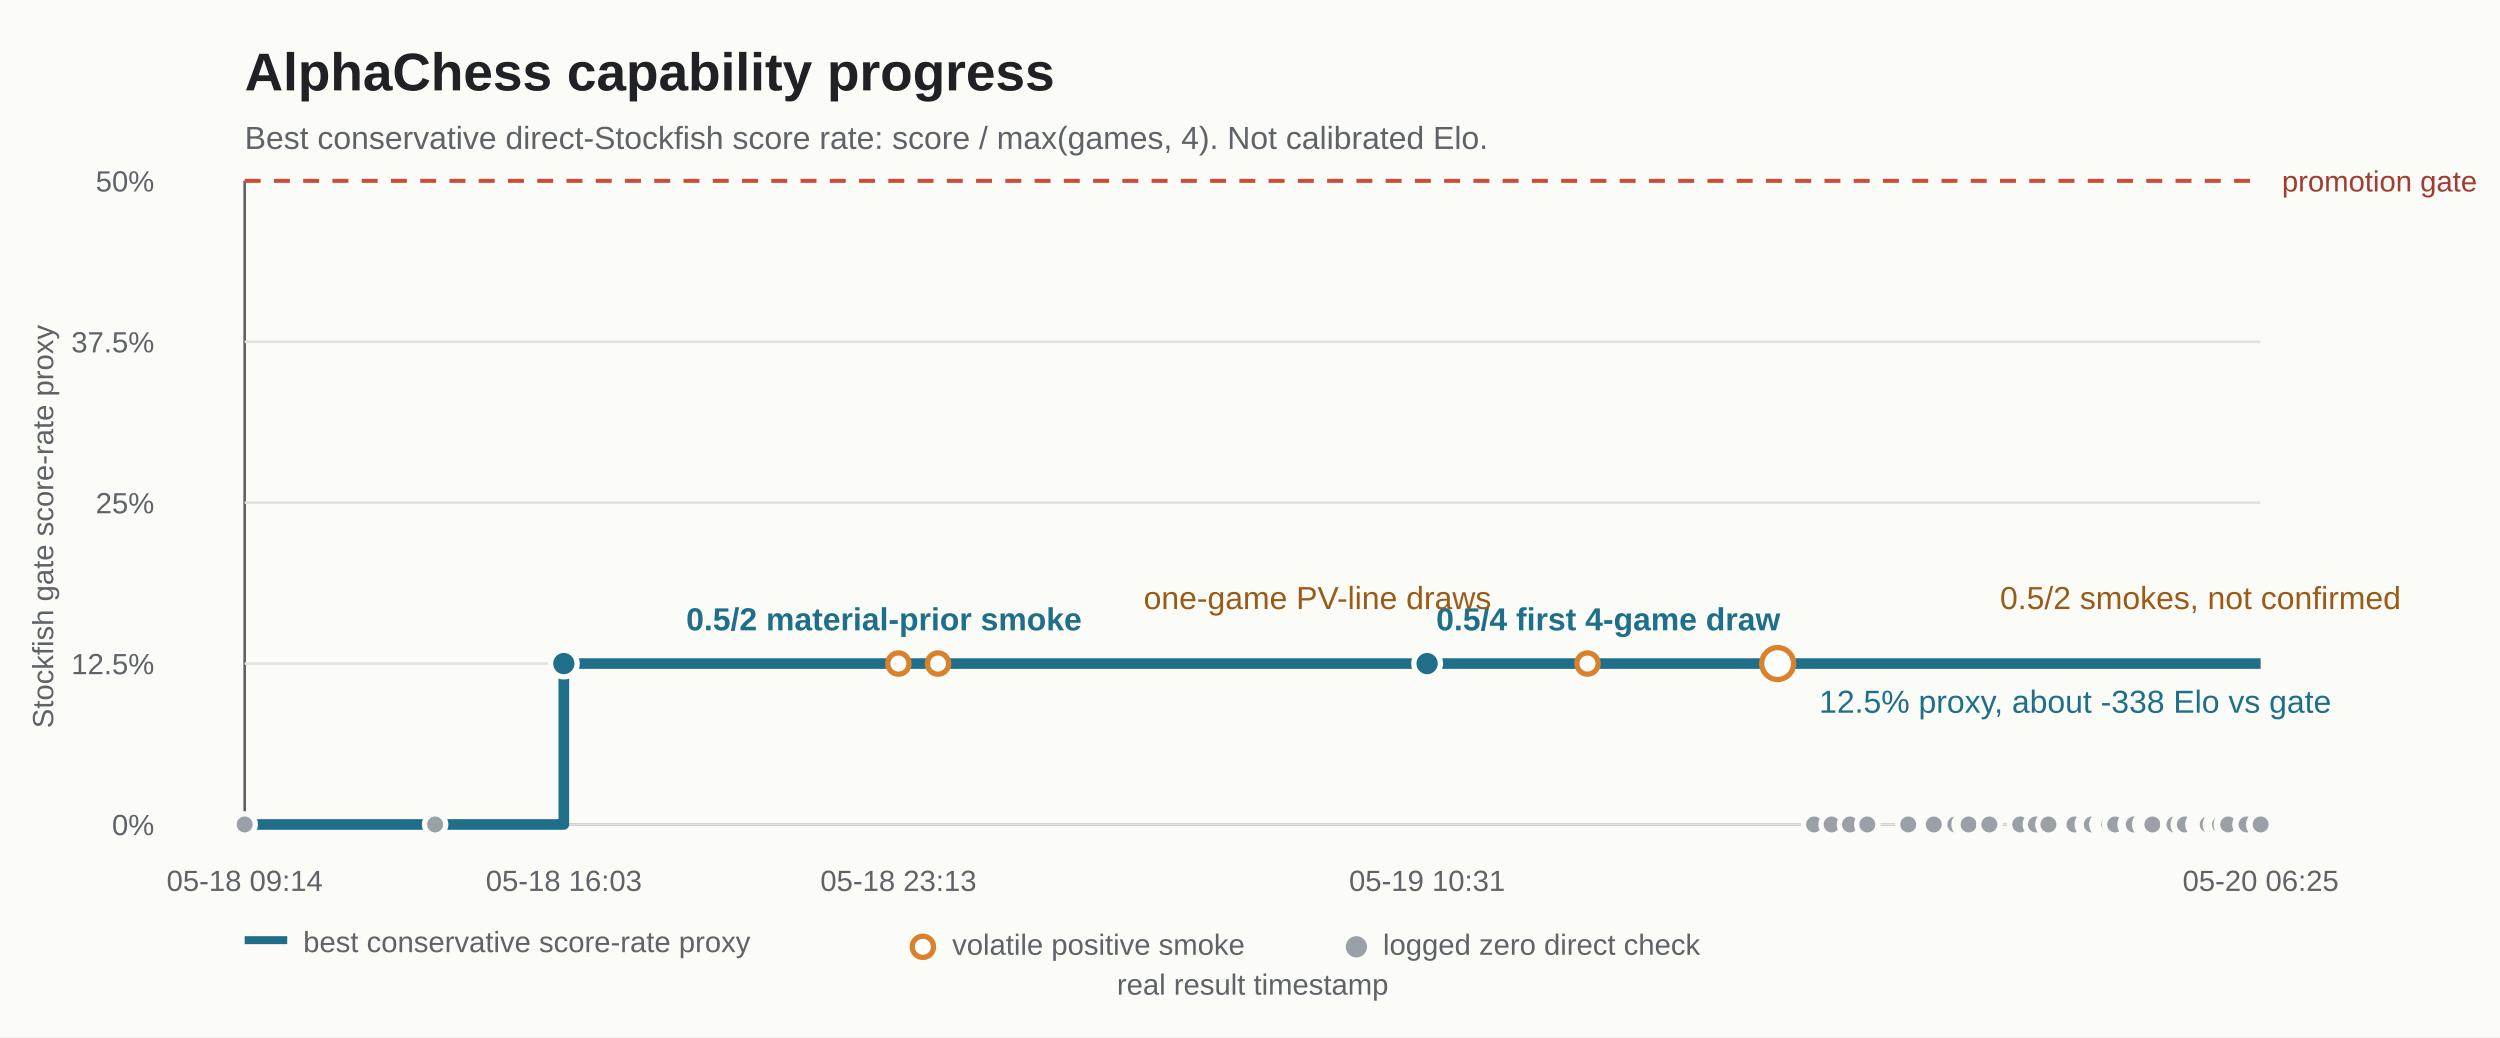
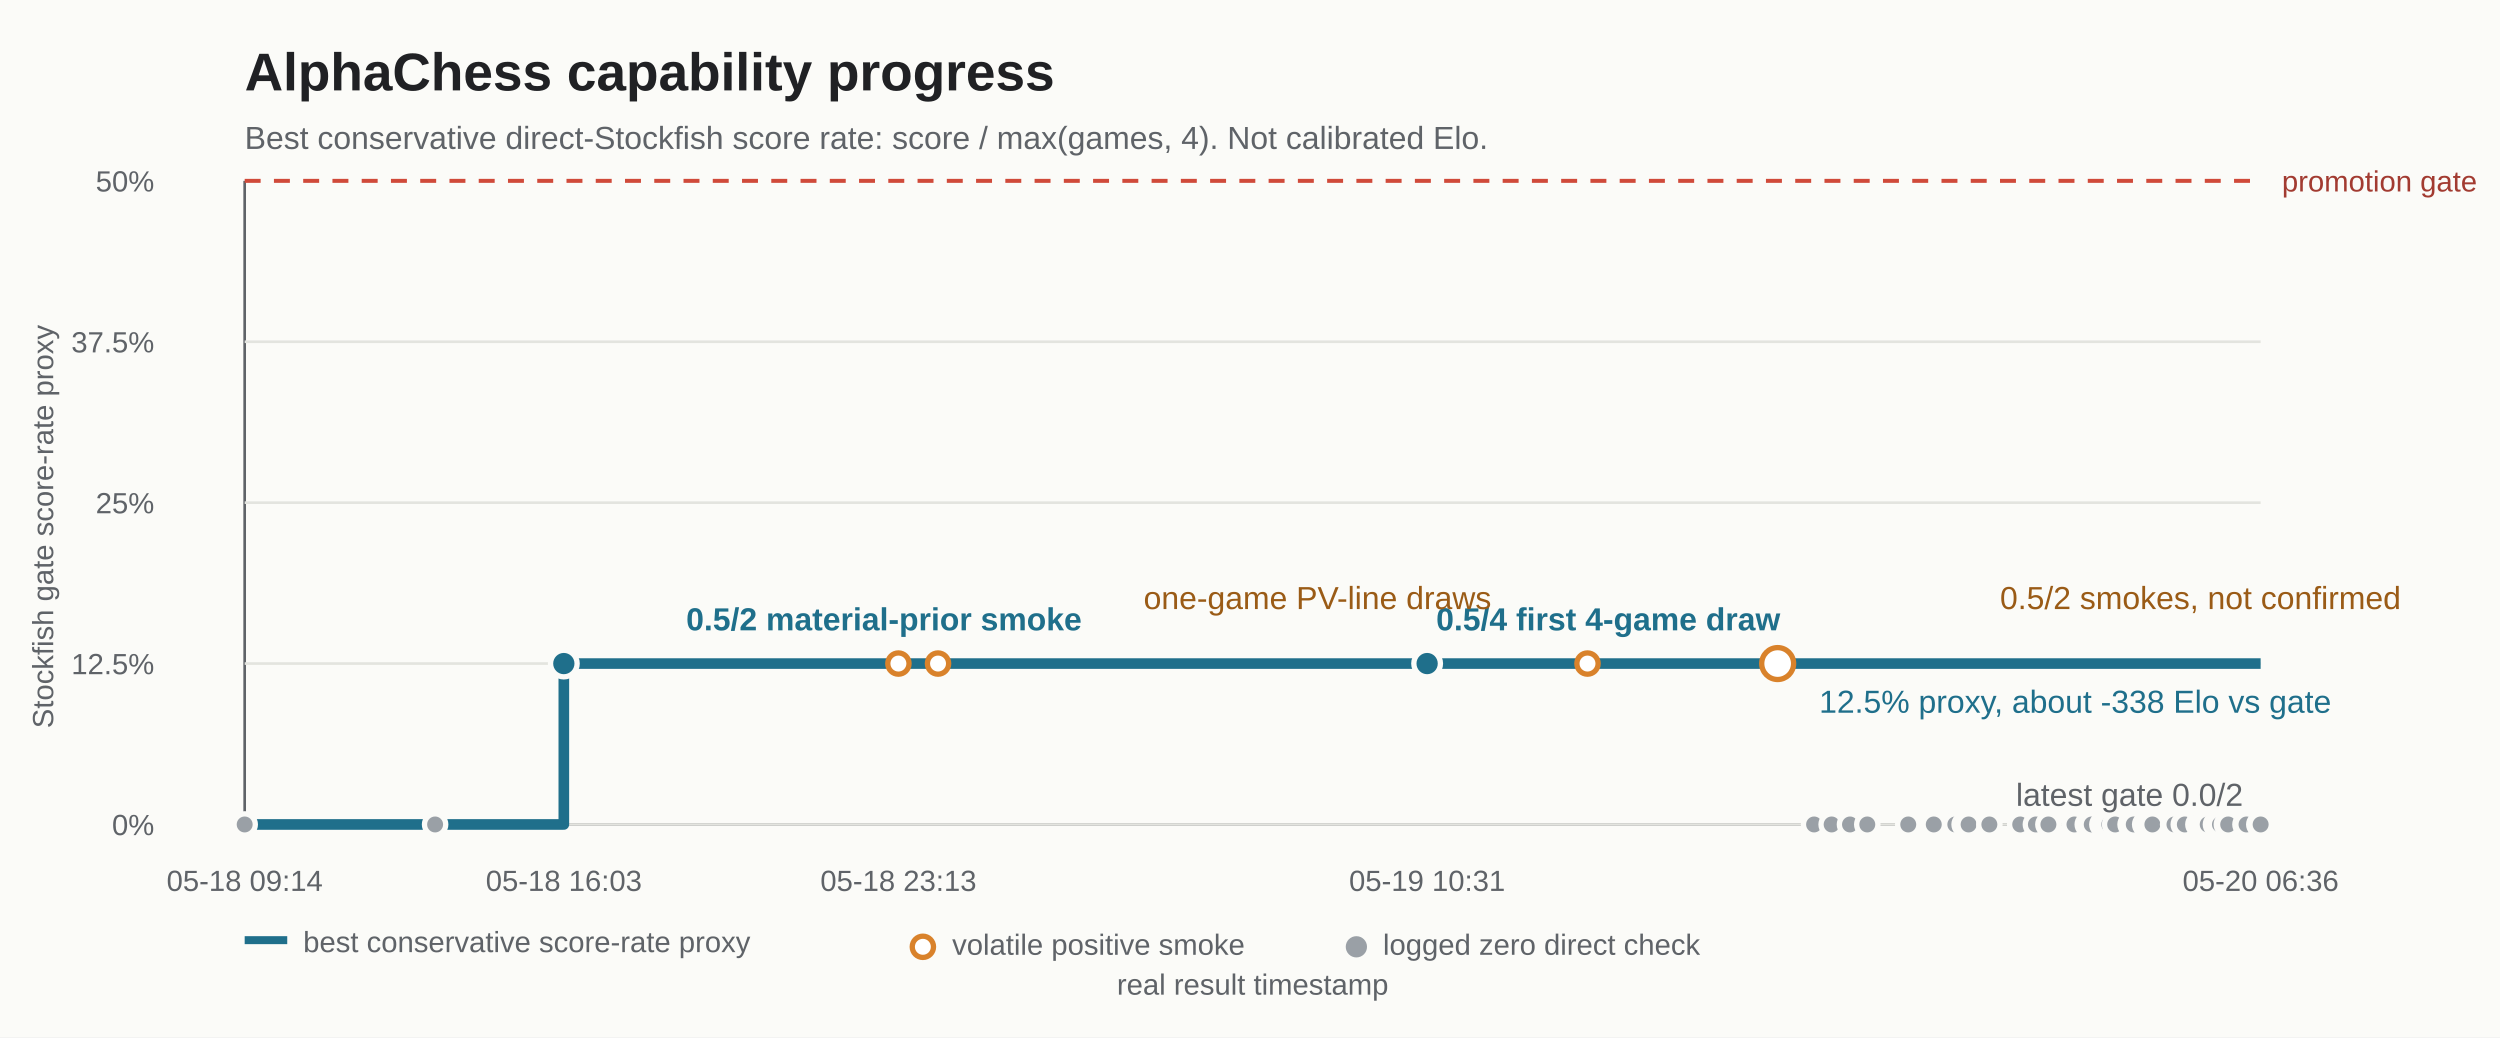
<svg xmlns="http://www.w3.org/2000/svg" width="940" height="390" viewBox="0 0 940 390" role="img" aria-labelledby="title desc">
  <rect width="940" height="390" fill="#fbfbf8" />
  <text x="92" y="34" font-family="Arial, sans-serif" font-size="20" font-weight="700" fill="#202124">AlphaChess capability progress</text>
  <text x="92" y="56" font-family="Arial, sans-serif" font-size="12" fill="#5f6368">Best conservative direct-Stockfish score rate: score / max(games, 4). Not calibrated Elo.</text>
  <g font-family="Arial, sans-serif" font-size="11" fill="#5f6368">
    <line x1="92" y1="68" x2="92" y2="310" stroke="#5f6368" stroke-width="1" />
    <line x1="92" y1="310" x2="850" y2="310" stroke="#5f6368" stroke-width="1" />
    <line x1="92" y1="68" x2="850" y2="68" stroke="#d04a3a" stroke-width="1.5" stroke-dasharray="6 5" />
    <line x1="92" y1="128.5" x2="850" y2="128.5" stroke="#e3e4df" stroke-width="1" />
    <line x1="92" y1="189" x2="850" y2="189" stroke="#e3e4df" stroke-width="1" />
    <line x1="92" y1="249.5" x2="850" y2="249.5" stroke="#e3e4df" stroke-width="1" />
    <line x1="92" y1="310" x2="850" y2="310" stroke="#e3e4df" stroke-width="1" />
    <text x="58" y="72" text-anchor="end">50%</text>
    <text x="58" y="132.5" text-anchor="end">37.5%</text>
    <text x="58" y="193" text-anchor="end">25%</text>
    <text x="58" y="253.5" text-anchor="end">12.5%</text>
    <text x="58" y="314" text-anchor="end">0%</text>
    <text x="858" y="72" fill="#a23b31">promotion gate</text>
    <text x="92" y="335" text-anchor="middle">05-18 09:14</text>
    <text x="212" y="335" text-anchor="middle">05-18 16:03</text>
    <text x="337.8" y="335" text-anchor="middle">05-18 23:13</text>
    <text x="536.6" y="335" text-anchor="middle">05-19 10:31</text>
-     <text x="850" y="335" text-anchor="middle">05-20 06:25</text>
+     <text x="850" y="335" text-anchor="middle">05-20 06:36</text>
    <text x="471" y="374" text-anchor="middle">real result timestamp</text>
    <text x="20" y="198" text-anchor="middle" transform="rotate(-90 20 198)">Stockfish gate score-rate proxy</text>
  </g>
  <path d="M 92 310 L 212 310 L 212 249.5 L 850 249.5" fill="none" stroke="#1f6f8b" stroke-width="4" stroke-linejoin="round" />
  <g fill="#9aa0a6" stroke="#fbfbf8" stroke-width="2">
    <circle cx="92" cy="310" r="4" />
    <circle cx="163.6" cy="310" r="4" />
    <circle cx="682.1" cy="310" r="4" />
    <circle cx="688.7" cy="310" r="4" />
    <circle cx="695.6" cy="310" r="4" />
    <circle cx="702.1" cy="310" r="4" />
    <circle cx="717.5" cy="310" r="4" />
    <circle cx="727.1" cy="310" r="4" />
    <circle cx="735.2" cy="310" r="4" />
    <circle cx="738.7" cy="310" r="4" />
    <circle cx="740.2" cy="310" r="4" />
    <circle cx="748" cy="310" r="4" />
    <circle cx="759.6" cy="310" r="4" />
    <circle cx="765.5" cy="310" r="4" />
    <circle cx="770.2" cy="310" r="4" />
    <circle cx="780" cy="310" r="4" />
    <circle cx="785" cy="310" r="4" />
    <circle cx="786.5" cy="310" r="4" />
    <circle cx="790.5" cy="310" r="4" />
    <circle cx="792" cy="310" r="4" />
    <circle cx="792.1" cy="310" r="4" />
    <circle cx="793.1" cy="310" r="4" />
    <circle cx="795.3" cy="310" r="4" />
    <circle cx="801.1" cy="310" r="4" />
    <circle cx="802.3" cy="310" r="4" />
    <circle cx="806.6" cy="310" r="4" />
    <circle cx="807.1" cy="310" r="4" />
    <circle cx="808.6" cy="310" r="4" />
    <circle cx="809.3" cy="310" r="4" />
    <circle cx="817.1" cy="310" r="4" />
    <circle cx="817.6" cy="310" r="4" />
    <circle cx="821.1" cy="310" r="4" />
    <circle cx="821.5" cy="310" r="4" />
    <circle cx="826.6" cy="310" r="4" />
    <circle cx="827.7" cy="310" r="4" />
    <circle cx="828.6" cy="310" r="4" />
    <circle cx="830.1" cy="310" r="4" />
    <circle cx="833.2" cy="310" r="4" />
    <circle cx="838.7" cy="310" r="4" />
    <circle cx="834.2" cy="310" r="4" />
    <circle cx="834.7" cy="310" r="4" />
    <circle cx="837.3" cy="310" r="4" />
    <circle cx="837.8" cy="310" r="4" />
    <circle cx="844.3" cy="310" r="4" />
    <circle cx="844.7" cy="310" r="4" />
    <circle cx="849.5" cy="310" r="4" />
    <circle cx="850" cy="310" r="4" />
  </g>
  <g fill="#1f6f8b" stroke="#fbfbf8" stroke-width="2">
    <circle cx="212" cy="249.5" r="5" />
    <circle cx="536.6" cy="249.5" r="5" />
    <circle cx="668.4" cy="249.5" r="5" />
  </g>
  <g fill="#ffffff" stroke="#d9822b" stroke-width="2">
    <circle cx="337.8" cy="249.5" r="4" />
    <circle cx="352.7" cy="249.5" r="4" />
    <circle cx="596.9" cy="249.5" r="4" />
    <circle cx="668.4" cy="249.5" r="6" />
  </g>
  <g font-family="Arial, sans-serif" font-size="12" fill="#202124">
    <text x="258" y="237" font-weight="700" fill="#1f6f8b">0.5/2 material-prior smoke</text>
    <text x="540" y="237" font-weight="700" fill="#1f6f8b">0.5/4 first 4-game draw</text>
    <text x="684" y="268" fill="#1f6f8b">12.5% proxy, about -338 Elo vs gate</text>
    <text x="430" y="229" fill="#9a5b16">one-game PV-line draws</text>
    <text x="752" y="229" fill="#9a5b16">0.5/2 smokes, not confirmed</text>
+     <text x="758" y="303" fill="#5f6368">latest gate 0.0/2</text>
  </g>
  <g font-family="Arial, sans-serif" font-size="11" fill="#5f6368">
    <rect x="92" y="352" width="16" height="3" fill="#1f6f8b" />
    <text x="114" y="358">best conservative score-rate proxy</text>
    <circle cx="347" cy="356" r="4" fill="#ffffff" stroke="#d9822b" stroke-width="2" />
    <text x="358" y="359">volatile positive smoke</text>
    <circle cx="510" cy="356" r="4" fill="#9aa0a6" />
    <text x="520" y="359">logged zero direct check</text>
  </g>
</svg>
